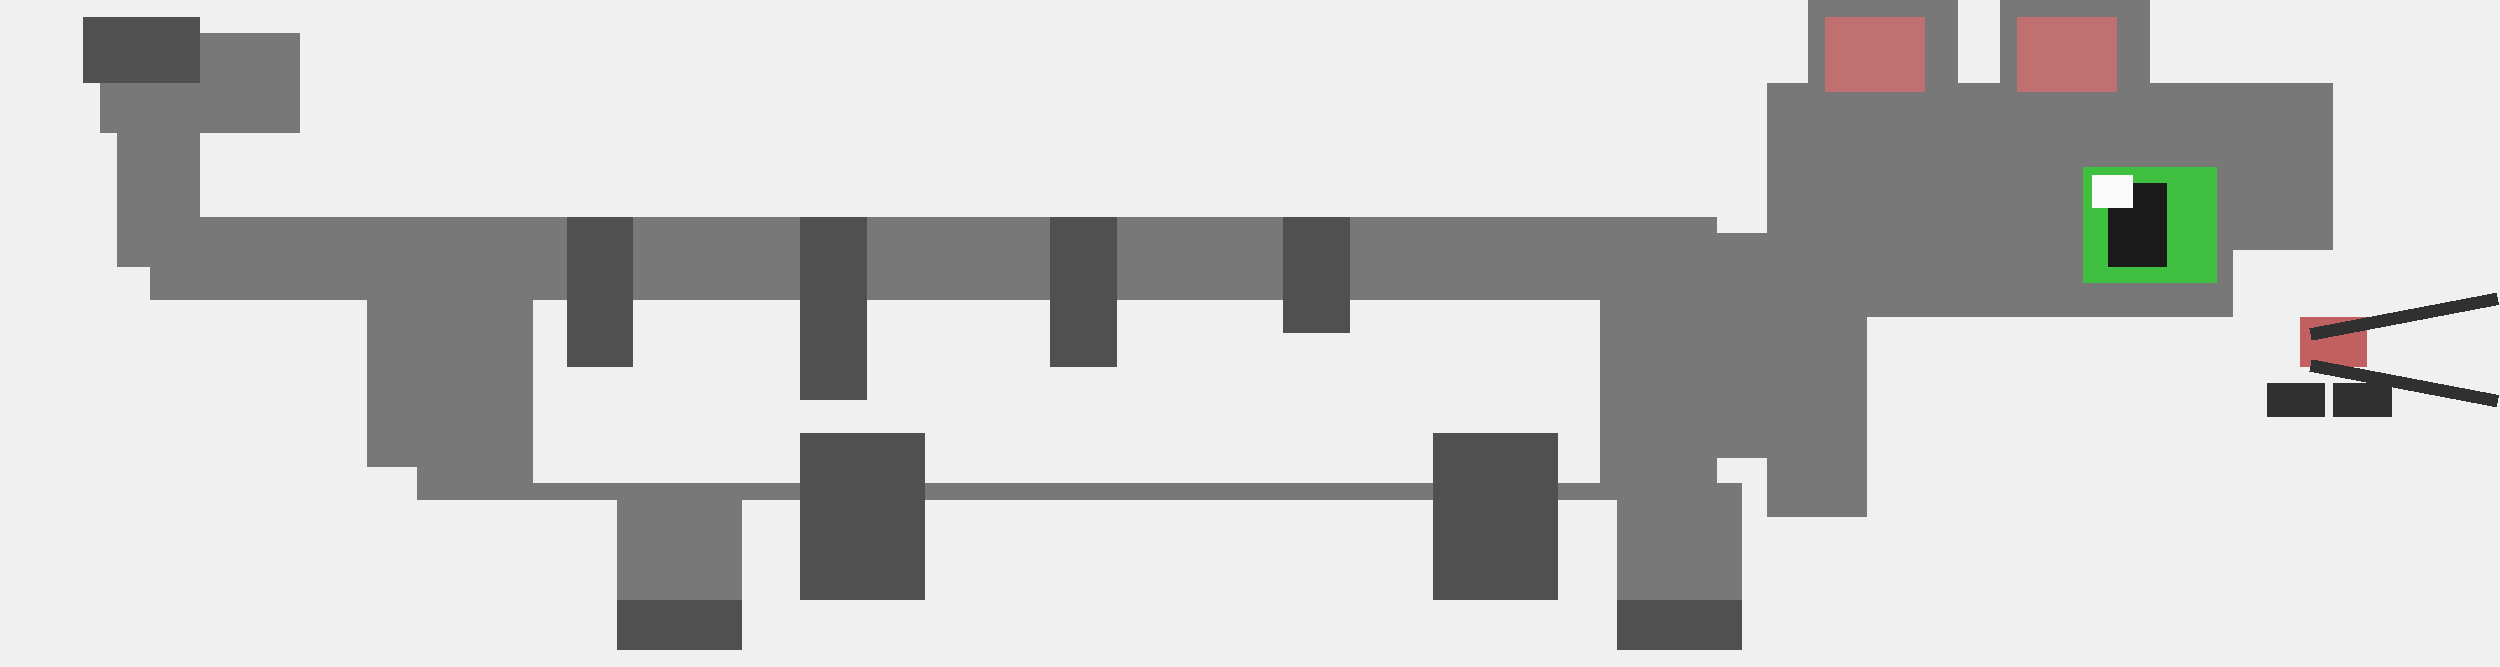
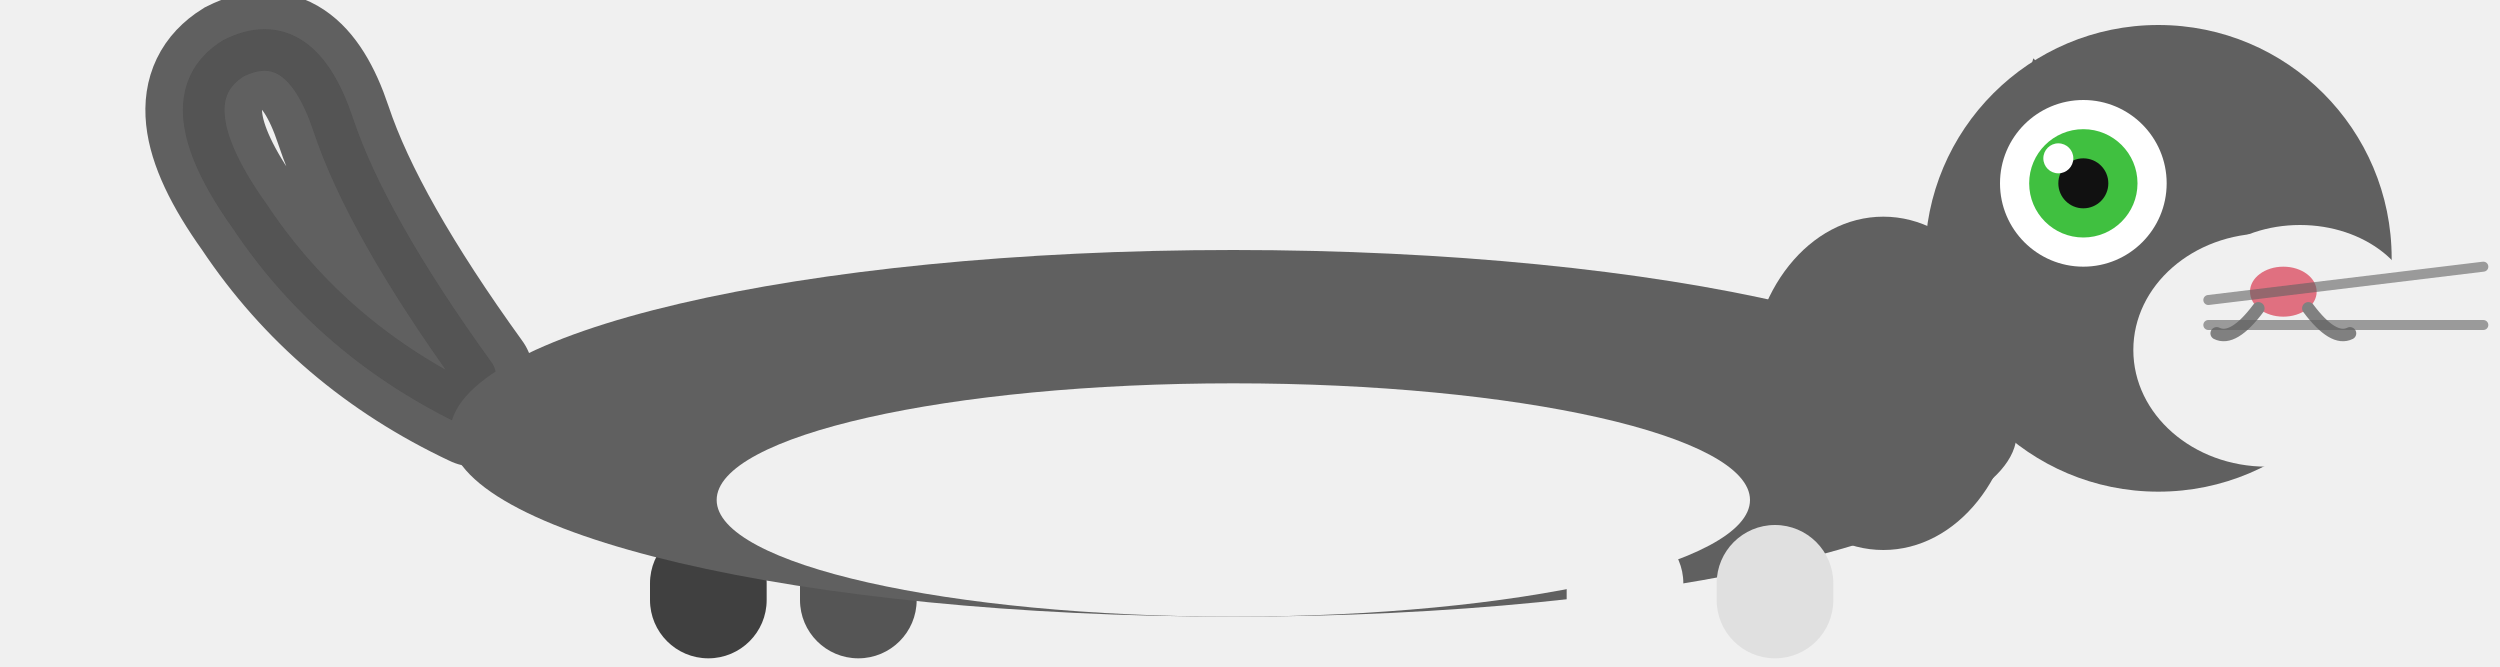
- <svg xmlns="http://www.w3.org/2000/svg" viewBox="0 0 300 80" width="300" height="80" shape-rendering="crispEdges" role="img" aria-label="tuxedo pixel-art cat trotting with white chest">
-   <g>
-     <animateTransform attributeName="transform" type="translate" values="0,0; 0,-1; 0,0; 0,-1; 0,0" calcMode="spline" keySplines="0.42 0 0.58 1; 0.42 0 0.58 1; 0.42 0 0.58 1; 0.42 0 0.58 1" keyTimes="0;0.25;0.5;0.75;1" dur="0.7s" repeatCount="indefinite" />
-     <rect x="18" y="26" width="38" height="10" fill="#787878" />
-     <rect x="14" y="8" width="10" height="24" fill="#787878" />
-     <rect x="12" y="4" width="24" height="12" fill="#787878" />
-     <rect x="10" y="2" width="14" height="8" fill="#505050" />
-     <rect x="50" y="26" width="156" height="34" fill="#787878" />
-     <rect x="44" y="32" width="12" height="24" fill="#787878" />
-     <rect x="64" y="36" width="128" height="22" fill="#f0f0f0" />
-     <rect x="200" y="28" width="18" height="27" fill="#787878" />
-     <rect x="68" y="26" width="8" height="18" fill="#505050" />
-     <rect x="96" y="26" width="8" height="22" fill="#505050" />
-     <rect x="126" y="26" width="8" height="18" fill="#505050" />
-     <rect x="154" y="26" width="8" height="14" fill="#505050" />
-     <rect x="212" y="10" width="68" height="52" fill="#787878" />
-     <rect x="224" y="38" width="56" height="28" fill="#f0f0f0" />
-     <rect x="268" y="30" width="22" height="34" fill="#f0f0f0" />
-     <rect x="217" y="0" width="18" height="14" fill="#787878" />
-     <rect x="219" y="2" width="12" height="9" fill="#c07070" />
-     <rect x="240" y="0" width="18" height="14" fill="#787878" />
-     <rect x="242" y="2" width="12" height="9" fill="#c07070" />
-     <rect x="250" y="20" width="16" height="14" fill="#fafafa" />
-     <rect x="250" y="20" width="16" height="14" fill="#40c040">
-       <animate attributeName="height" values="14;14;14;0;14" calcMode="spline" keySplines="0.42 0 0.58 1; 0.42 0 0.58 1; 0.12 0 0.39 0; 0.61 1 0.88 1" keyTimes="0;0.82;0.9;0.93;1" dur="4s" repeatCount="indefinite" />
-       <animate attributeName="y" values="20;20;20;27;20" calcMode="spline" keySplines="0.42 0 0.58 1; 0.42 0 0.58 1; 0.12 0 0.39 0; 0.61 1 0.88 1" keyTimes="0;0.82;0.9;0.93;1" dur="4s" repeatCount="indefinite" />
-     </rect>
-     <rect x="253" y="22" width="7" height="10" fill="#1a1a1a">
-       <animate attributeName="height" values="10;10;10;0;10" calcMode="spline" keySplines="0.42 0 0.58 1; 0.42 0 0.58 1; 0.12 0 0.39 0; 0.61 1 0.88 1" keyTimes="0;0.82;0.9;0.93;1" dur="4s" repeatCount="indefinite" />
-       <animate attributeName="y" values="22;22;22;27;22" calcMode="spline" keySplines="0.42 0 0.58 1; 0.42 0 0.58 1; 0.12 0 0.39 0; 0.61 1 0.88 1" keyTimes="0;0.82;0.9;0.93;1" dur="4s" repeatCount="indefinite" />
-     </rect>
-     <rect x="251" y="21" width="5" height="4" fill="#fafafa" />
-     <rect x="276" y="38" width="8" height="6" fill="#c06060" />
-     <rect x="272" y="46" width="7" height="4" fill="#303030" />
-     <rect x="280" y="46" width="7" height="4" fill="#303030" />
-     <g stroke="#303030" stroke-width="1.5" stroke-linecap="square" fill="none">
-       <line x1="278" y1="40" x2="299" y2="36" />
-       <line x1="278" y1="44" x2="299" y2="48" />
+ <svg xmlns="http://www.w3.org/2000/svg" viewBox="0 0 300 80" width="300" height="80" role="img" aria-label="tuxedo cat trotting">
+   <style>
+ .g{animation:bob .55s ease-in-out infinite}
+ .la{animation:la .55s ease-in-out infinite}
+ .lb{animation:lb .55s ease-in-out infinite}
+ .tw{animation:wag 1.6s ease-in-out infinite;transform-box:fill-box;transform-origin:90% 85%}
+ .bl{animation:bl 4s ease-in-out infinite;transform-box:fill-box;transform-origin:50% 50%}
+ @keyframes bob{0%,100%{transform:translateY(0)}50%{transform:translateY(-2px)}}
+ @keyframes la{0%,100%{transform:translateY(-7px)}50%{transform:translateY(0)}}
+ @keyframes lb{0%,100%{transform:translateY(0)}50%{transform:translateY(-7px)}}
+ @keyframes wag{0%,100%{transform:rotate(0deg)}50%{transform:rotate(22deg)}}
+ @keyframes bl{0%,87%,100%{transform:scaleY(1)}91%{transform:scaleY(.05)}}
+ </style>
+   <g class="g">
+     <g class="tw">
+       <path d="M57,49 Q40,41 30,26 Q20,12 28,7 Q36,3 40,15 Q44,27 57,45" stroke="#606060" stroke-width="14" fill="none" stroke-linecap="round" />
+       <path d="M57,49 Q40,41 30,26 Q20,12 28,7 Q36,3 40,15 Q44,27 57,45" stroke="#404040" stroke-width="5" fill="none" stroke-linecap="round" opacity=".4" />
    </g>
-     <rect x="74" y="58" width="15" height="20" fill="#787878">
-       <animate attributeName="y" values="58;52;58" calcMode="spline" keySplines="0.42 0 0.58 1; 0.42 0 0.58 1" keyTimes="0;0.5;1" dur="0.7s" repeatCount="indefinite" />
-     </rect>
-     <rect x="96" y="52" width="15" height="20" fill="#505050">
-       <animate attributeName="y" values="52;58;52" calcMode="spline" keySplines="0.42 0 0.58 1; 0.42 0 0.58 1" keyTimes="0;0.5;1" dur="0.7s" repeatCount="indefinite" />
-     </rect>
-     <rect x="172" y="52" width="15" height="20" fill="#505050">
-       <animate attributeName="y" values="52;58;52" calcMode="spline" keySplines="0.42 0 0.58 1; 0.42 0 0.58 1" keyTimes="0;0.5;1" dur="0.7s" repeatCount="indefinite" />
-     </rect>
-     <rect x="194" y="58" width="15" height="20" fill="#787878">
-       <animate attributeName="y" values="58;52;58" calcMode="spline" keySplines="0.42 0 0.58 1; 0.42 0 0.58 1" keyTimes="0;0.5;1" dur="0.7s" repeatCount="indefinite" />
-     </rect>
-     <rect x="74" y="72" width="15" height="6" fill="#505050">
-       <animate attributeName="y" values="72;66;72" calcMode="spline" keySplines="0.42 0 0.58 1; 0.42 0 0.58 1" keyTimes="0;0.5;1" dur="0.7s" repeatCount="indefinite" />
-     </rect>
-     <rect x="96" y="66" width="15" height="6" fill="#505050">
-       <animate attributeName="y" values="66;72;66" calcMode="spline" keySplines="0.42 0 0.58 1; 0.42 0 0.58 1" keyTimes="0;0.5;1" dur="0.7s" repeatCount="indefinite" />
-     </rect>
-     <rect x="172" y="66" width="15" height="6" fill="#505050">
-       <animate attributeName="y" values="66;72;66" calcMode="spline" keySplines="0.42 0 0.58 1; 0.42 0 0.58 1" keyTimes="0;0.5;1" dur="0.7s" repeatCount="indefinite" />
-     </rect>
-     <rect x="194" y="72" width="15" height="6" fill="#505050">
-       <animate attributeName="y" values="72;66;72" calcMode="spline" keySplines="0.42 0 0.58 1; 0.42 0 0.58 1" keyTimes="0;0.5;1" dur="0.7s" repeatCount="indefinite" />
-     </rect>
+     <rect class="lb" x="78" y="63" width="14" height="16" rx="7" fill="#404040" />
+     <rect class="la" x="96" y="63" width="14" height="16" rx="7" fill="#555" />
+     <ellipse cx="148" cy="52" rx="94" ry="22" fill="#606060" />
+     <ellipse cx="148" cy="60" rx="62" ry="14" fill="#f0f0f0" />
+     <rect class="la" x="188" y="63" width="14" height="16" rx="7" fill="#f0f0f0" />
+     <rect class="lb" x="206" y="63" width="14" height="16" rx="7" fill="#e0e0e0" />
+     <ellipse cx="226" cy="46" rx="16" ry="20" fill="#606060" />
+     <polygon points="238,28 244,7 261,25" fill="#606060" />
+     <polygon points="240,27 246,13 259,25" fill="#c09090" />
+     <polygon points="255,25 261,8 272,24" fill="#606060" />
+     <polygon points="257,25 262,14 270,24" fill="#c09090" />
+     <circle cx="259" cy="31" r="28" fill="#606060" />
+     <ellipse cx="272" cy="42" rx="16" ry="14" fill="#f0f0f0" />
+     <ellipse cx="276" cy="38" rx="14" ry="11" fill="#f0f0f0" />
+     <circle cx="250" cy="22" r="10" fill="white" />
+     <circle cx="250" cy="22" r="6.5" fill="#40c040" class="bl" />
+     <circle cx="250" cy="22" r="3" fill="#111" class="bl" />
+     <circle cx="247" cy="19" r="1.8" fill="white" />
+     <ellipse cx="274" cy="35" rx="4" ry="3" fill="#e07080" />
+     <path d="M271,37 Q268,41 266,40" stroke="#808080" stroke-width="1.5" fill="none" stroke-linecap="round" />
+     <path d="M277,37 Q280,41 282,40" stroke="#808080" stroke-width="1.5" fill="none" stroke-linecap="round" />
+     <line x1="265" y1="36" x2="298" y2="32" stroke="#606060" stroke-width="1.2" stroke-linecap="round" opacity=".6" />
+     <line x1="265" y1="39" x2="298" y2="39" stroke="#606060" stroke-width="1.2" stroke-linecap="round" opacity=".6" />
  </g>
</svg>
